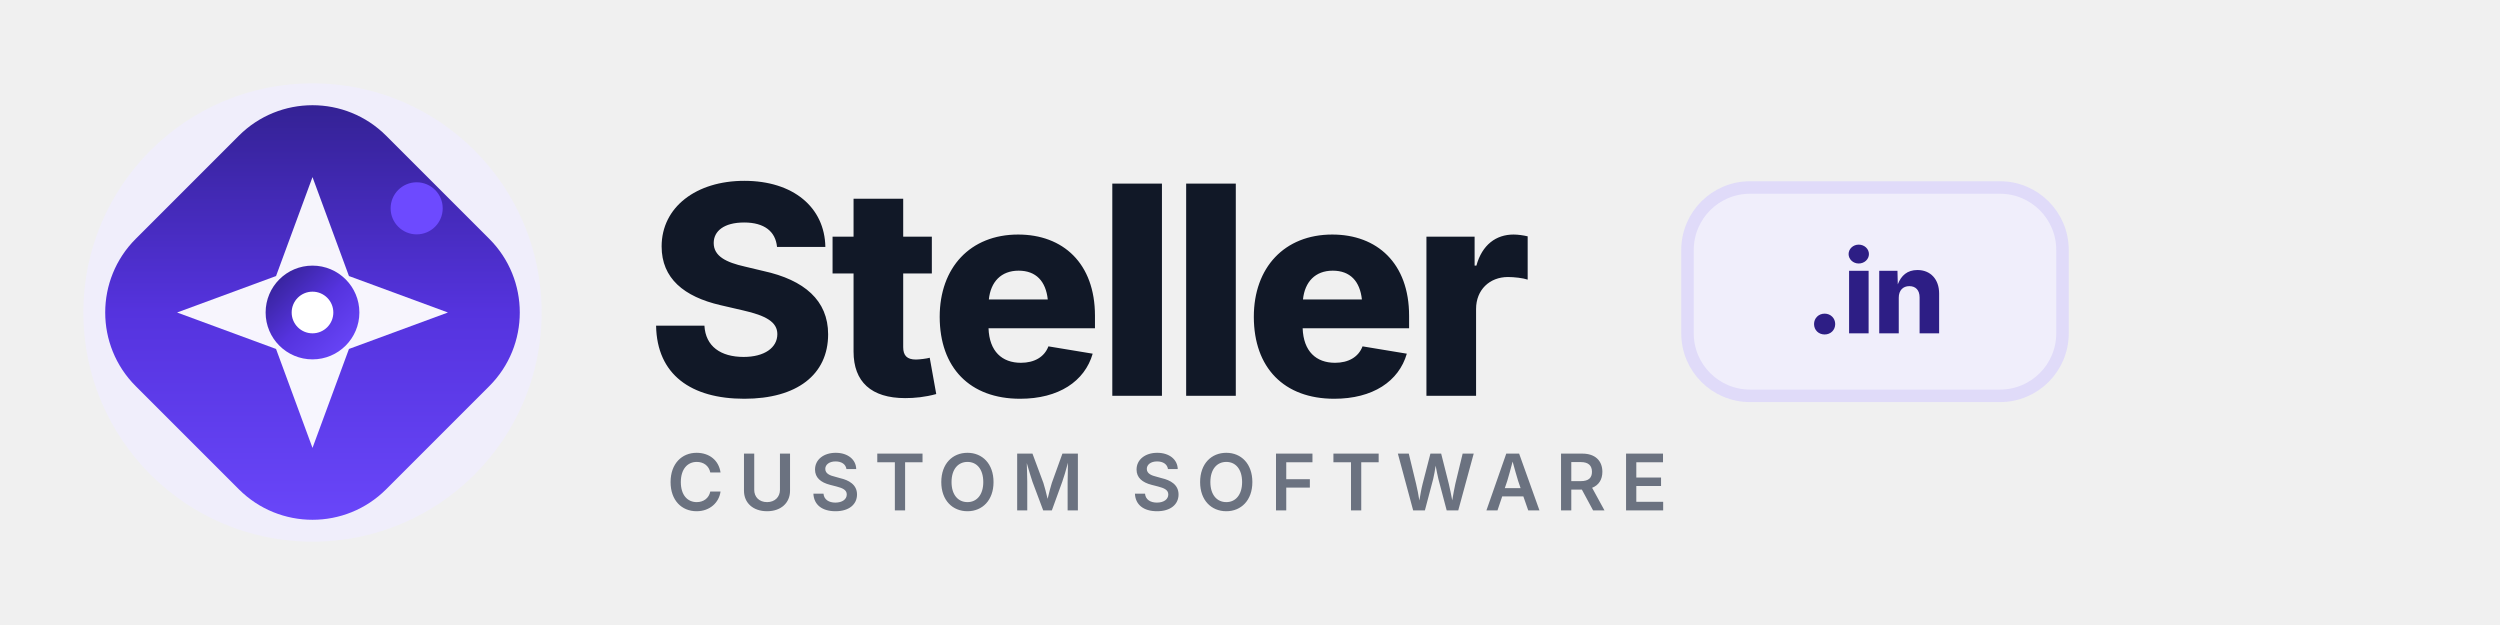
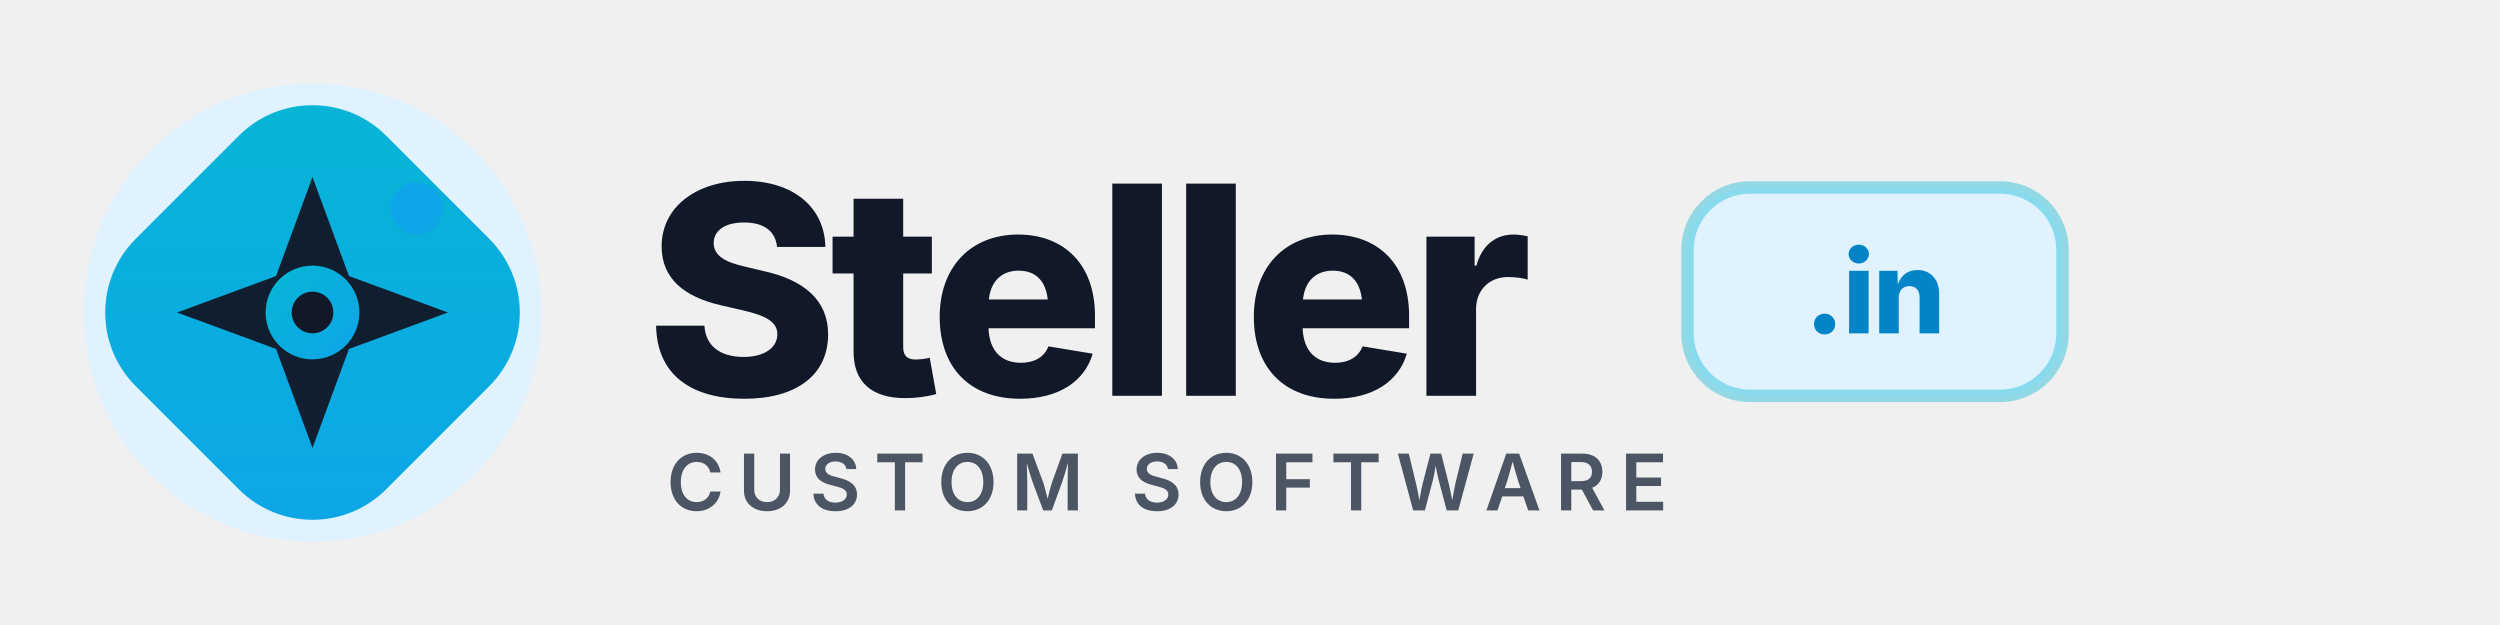
<svg xmlns="http://www.w3.org/2000/svg" viewBox="0 0 240 60" width="240" height="60" fill="none">
  <defs>
    <linearGradient id="stellerGrad" x1="0%" y1="0%" x2="100%" y2="100%">
-       <stop offset="0%" stop-color="#2D1E85" />
-       <stop offset="50%" stop-color="#5533DE" />
-       <stop offset="100%" stop-color="#6D4AFF" />
+       <stop offset="0%" stop-color="#06B6D4" />
+       <stop offset="100%" stop-color="#0EA5E9" />
    </linearGradient>
    <linearGradient id="glowGrad" x1="0%" y1="0%" x2="100%" y2="100%">
-       <stop offset="0%" stop-color="#6D4AFF" stop-opacity="0.8" />
-       <stop offset="100%" stop-color="#A78BFA" stop-opacity="0.2" />
+       <stop offset="0%" stop-color="#0EA5E9" stop-opacity="0.8" />
+       <stop offset="100%" stop-color="#06B6D4" stop-opacity="0.2" />
    </linearGradient>
    <filter id="softGlow" x="-20%" y="-20%" width="140%" height="140%">
      <feGaussianBlur stdDeviation="3" result="blur" />
      <feComposite in="SourceGraphic" in2="blur" operator="over" />
    </filter>
  </defs>
  <g transform="translate(6, 6)">
-     <circle cx="24" cy="24" r="22" fill="#F0EEFB" />
+     <circle cx="24" cy="24" r="22" fill="#E0F2FE" />
    <rect x="7" y="7" width="34" height="34" rx="10" transform="rotate(45 24 24)" fill="url(#stellerGrad)" />
-     <path d="M24 11 L27.5 20.5 L37 24 L27.5 27.5 L24 37 L20.5 27.5 L11 24 L20.5 20.5 Z" fill="#FFFFFF" opacity="0.95" />
+     <path d="M24 11 L27.5 20.5 L37 24 L27.5 27.5 L24 37 L20.5 27.5 L11 24 L20.5 20.5 Z" fill="#111827" opacity="0.95" />
    <circle cx="24" cy="24" r="4.5" fill="url(#stellerGrad)" />
-     <circle cx="24" cy="24" r="2" fill="#FFFFFF" />
-     <circle cx="34" cy="14" r="2.5" fill="#6D4AFF" />
+     <circle cx="24" cy="24" r="2" fill="#111827" />
+     <circle cx="34" cy="14" r="2.5" fill="#0EA5E9" />
  </g>
  <g transform="translate(62, 38)">
    <text font-family="'Plus Jakarta Sans', system-ui, -apple-system, sans-serif" font-weight="800" font-size="28" letter-spacing="-0.03em" fill="#111827">
      Steller
    </text>
  </g>
  <g transform="translate(162, 18)">
-     <rect x="0" y="0" width="36" height="20" rx="6" fill="#F0EEFB" stroke="#E0DBF9" stroke-width="1.2" />
-     <text x="18" y="14" font-family="'Plus Jakarta Sans', system-ui, -apple-system, sans-serif" font-weight="800" font-size="11" fill="#2D1E85" text-anchor="middle" letter-spacing="-0.02em">.in</text>
+     <rect x="0" y="0" width="36" height="20" rx="6" fill="#E0F2FE" stroke="#06B6D4" stroke-opacity="0.4" stroke-width="1.2" />
+     <text x="18" y="14" font-family="'Plus Jakarta Sans', system-ui, -apple-system, sans-serif" font-weight="800" font-size="11" fill="#0284C7" text-anchor="middle" letter-spacing="-0.02em">.in</text>
  </g>
  <g transform="translate(64, 49)">
-     <text font-family="'Plus Jakarta Sans', system-ui, -apple-system, sans-serif" font-weight="600" font-size="7.5" letter-spacing="0.18em" fill="#6B7280" text-transform="uppercase">
+     <text font-family="'Plus Jakarta Sans', system-ui, -apple-system, sans-serif" font-weight="600" font-size="7.5" letter-spacing="0.18em" fill="#4B5563" text-transform="uppercase">
      CUSTOM SOFTWARE
    </text>
  </g>
</svg>
